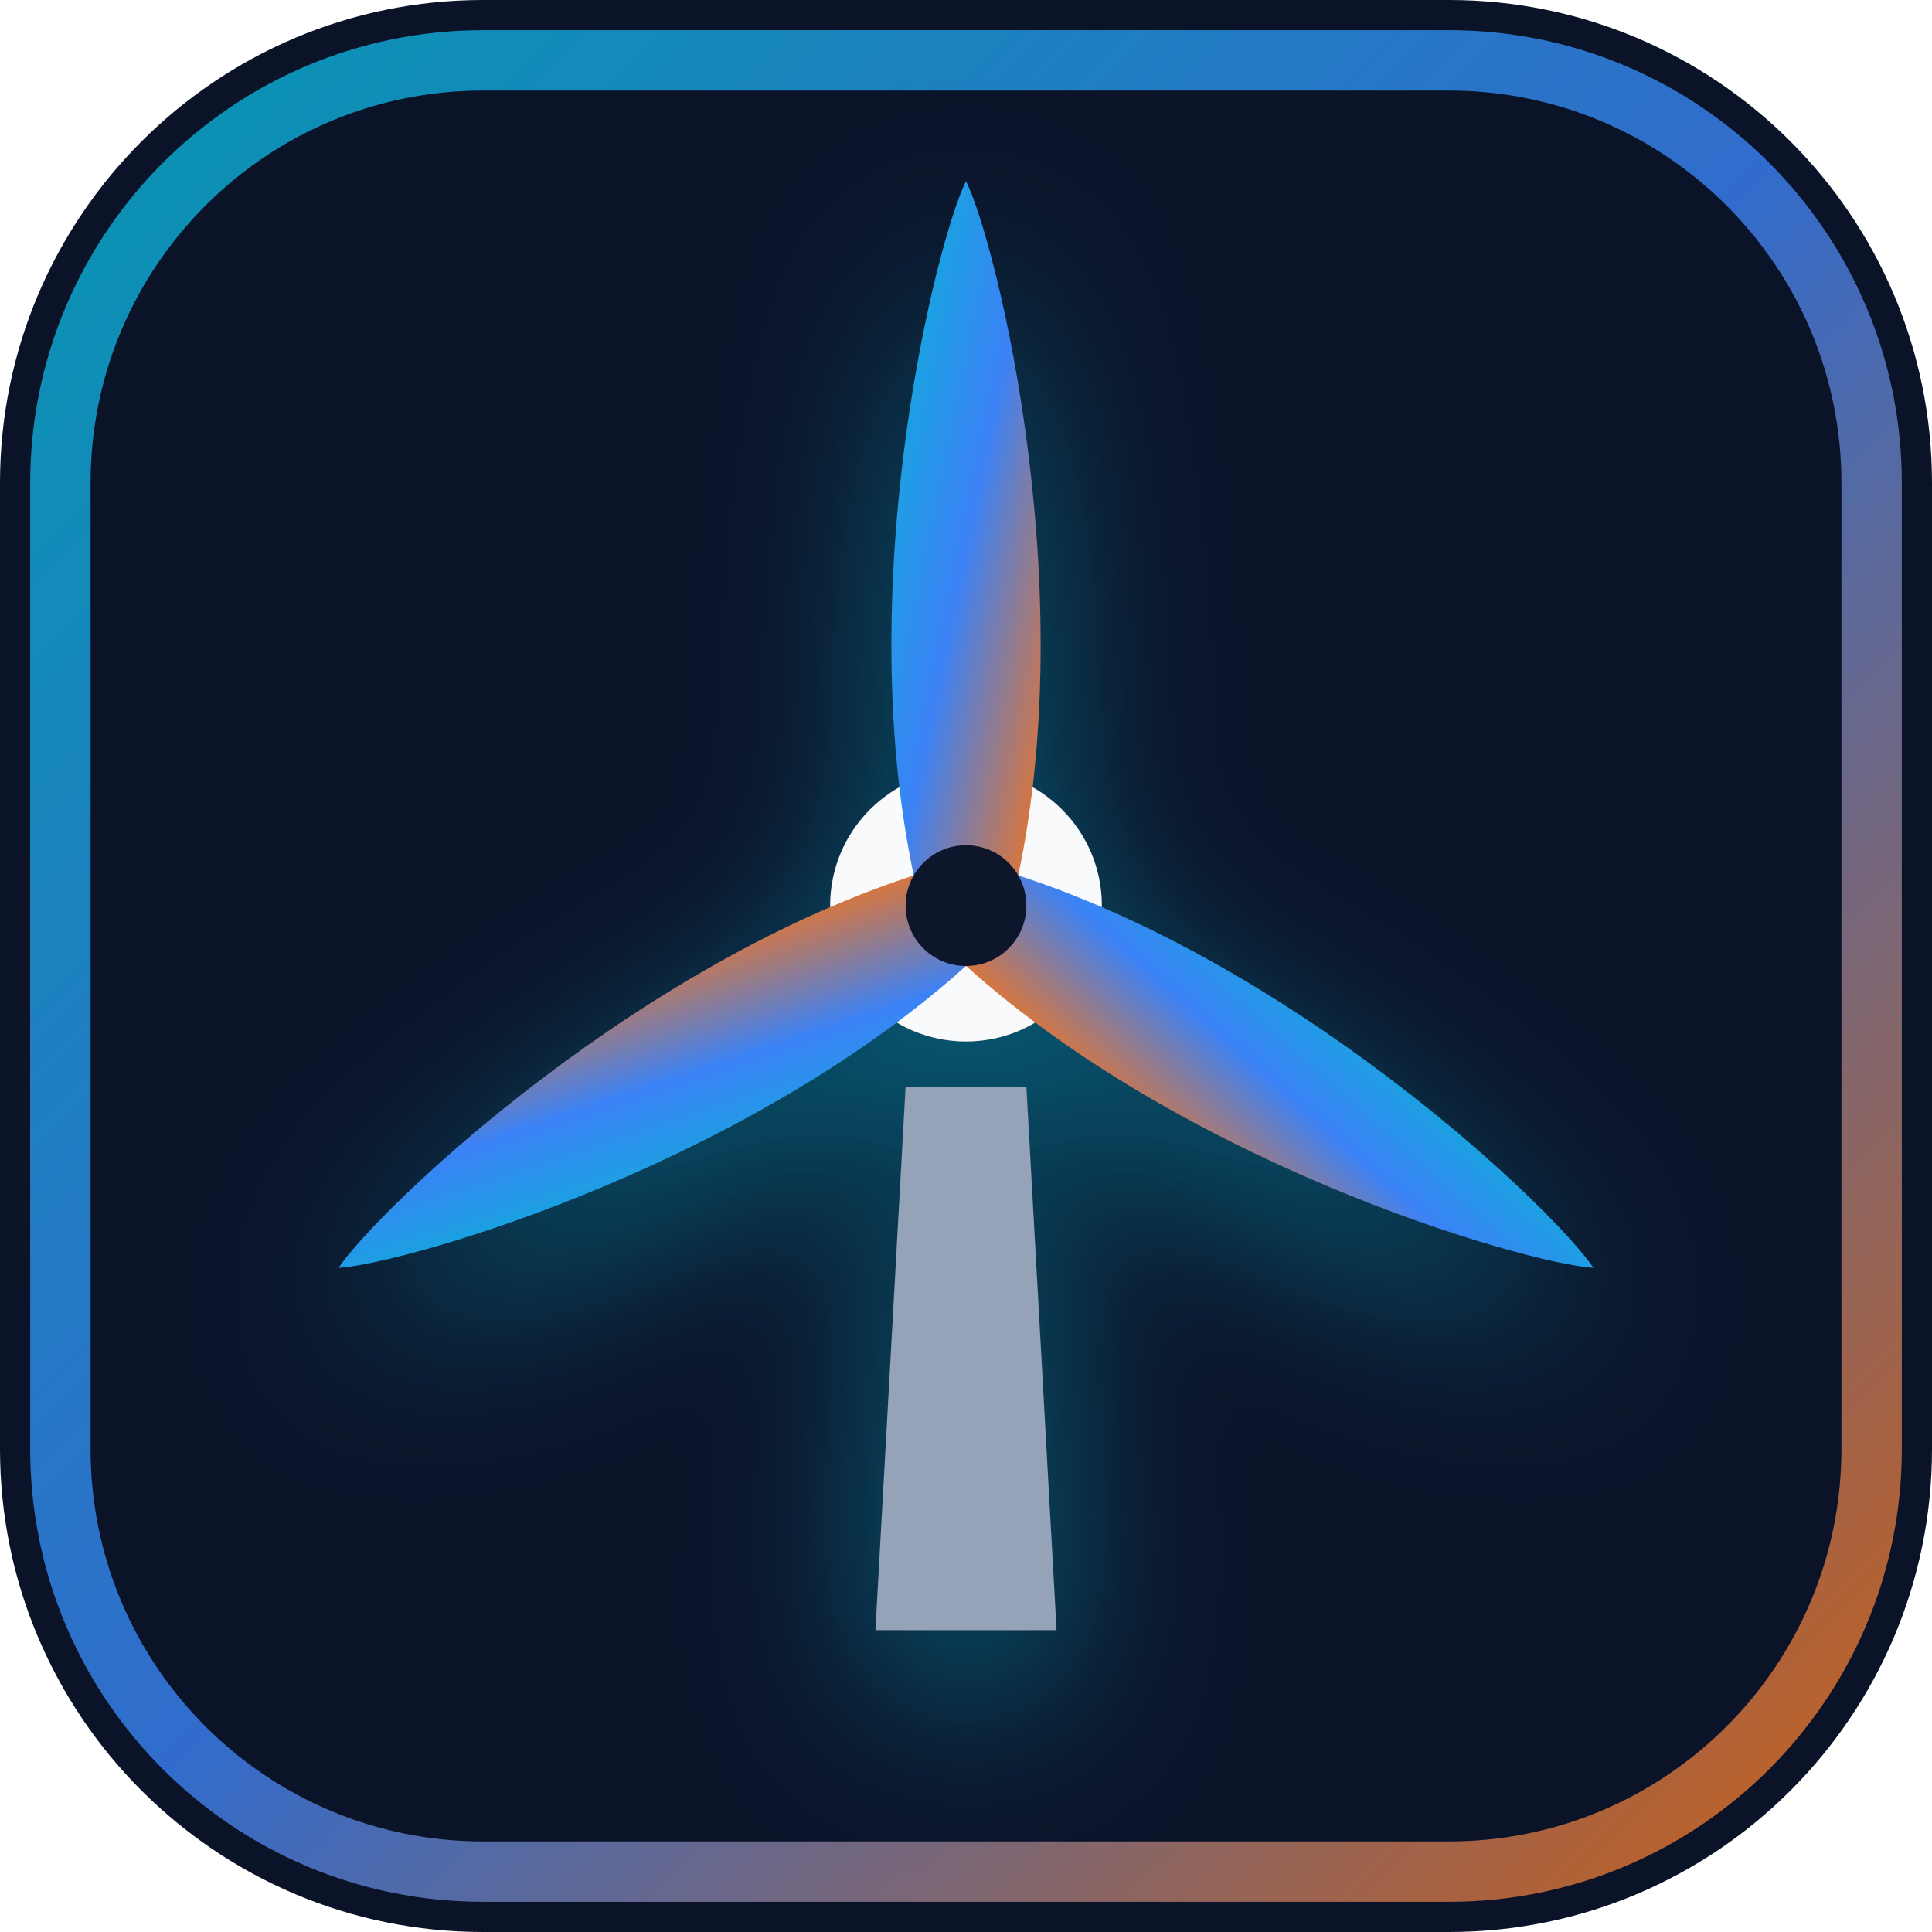
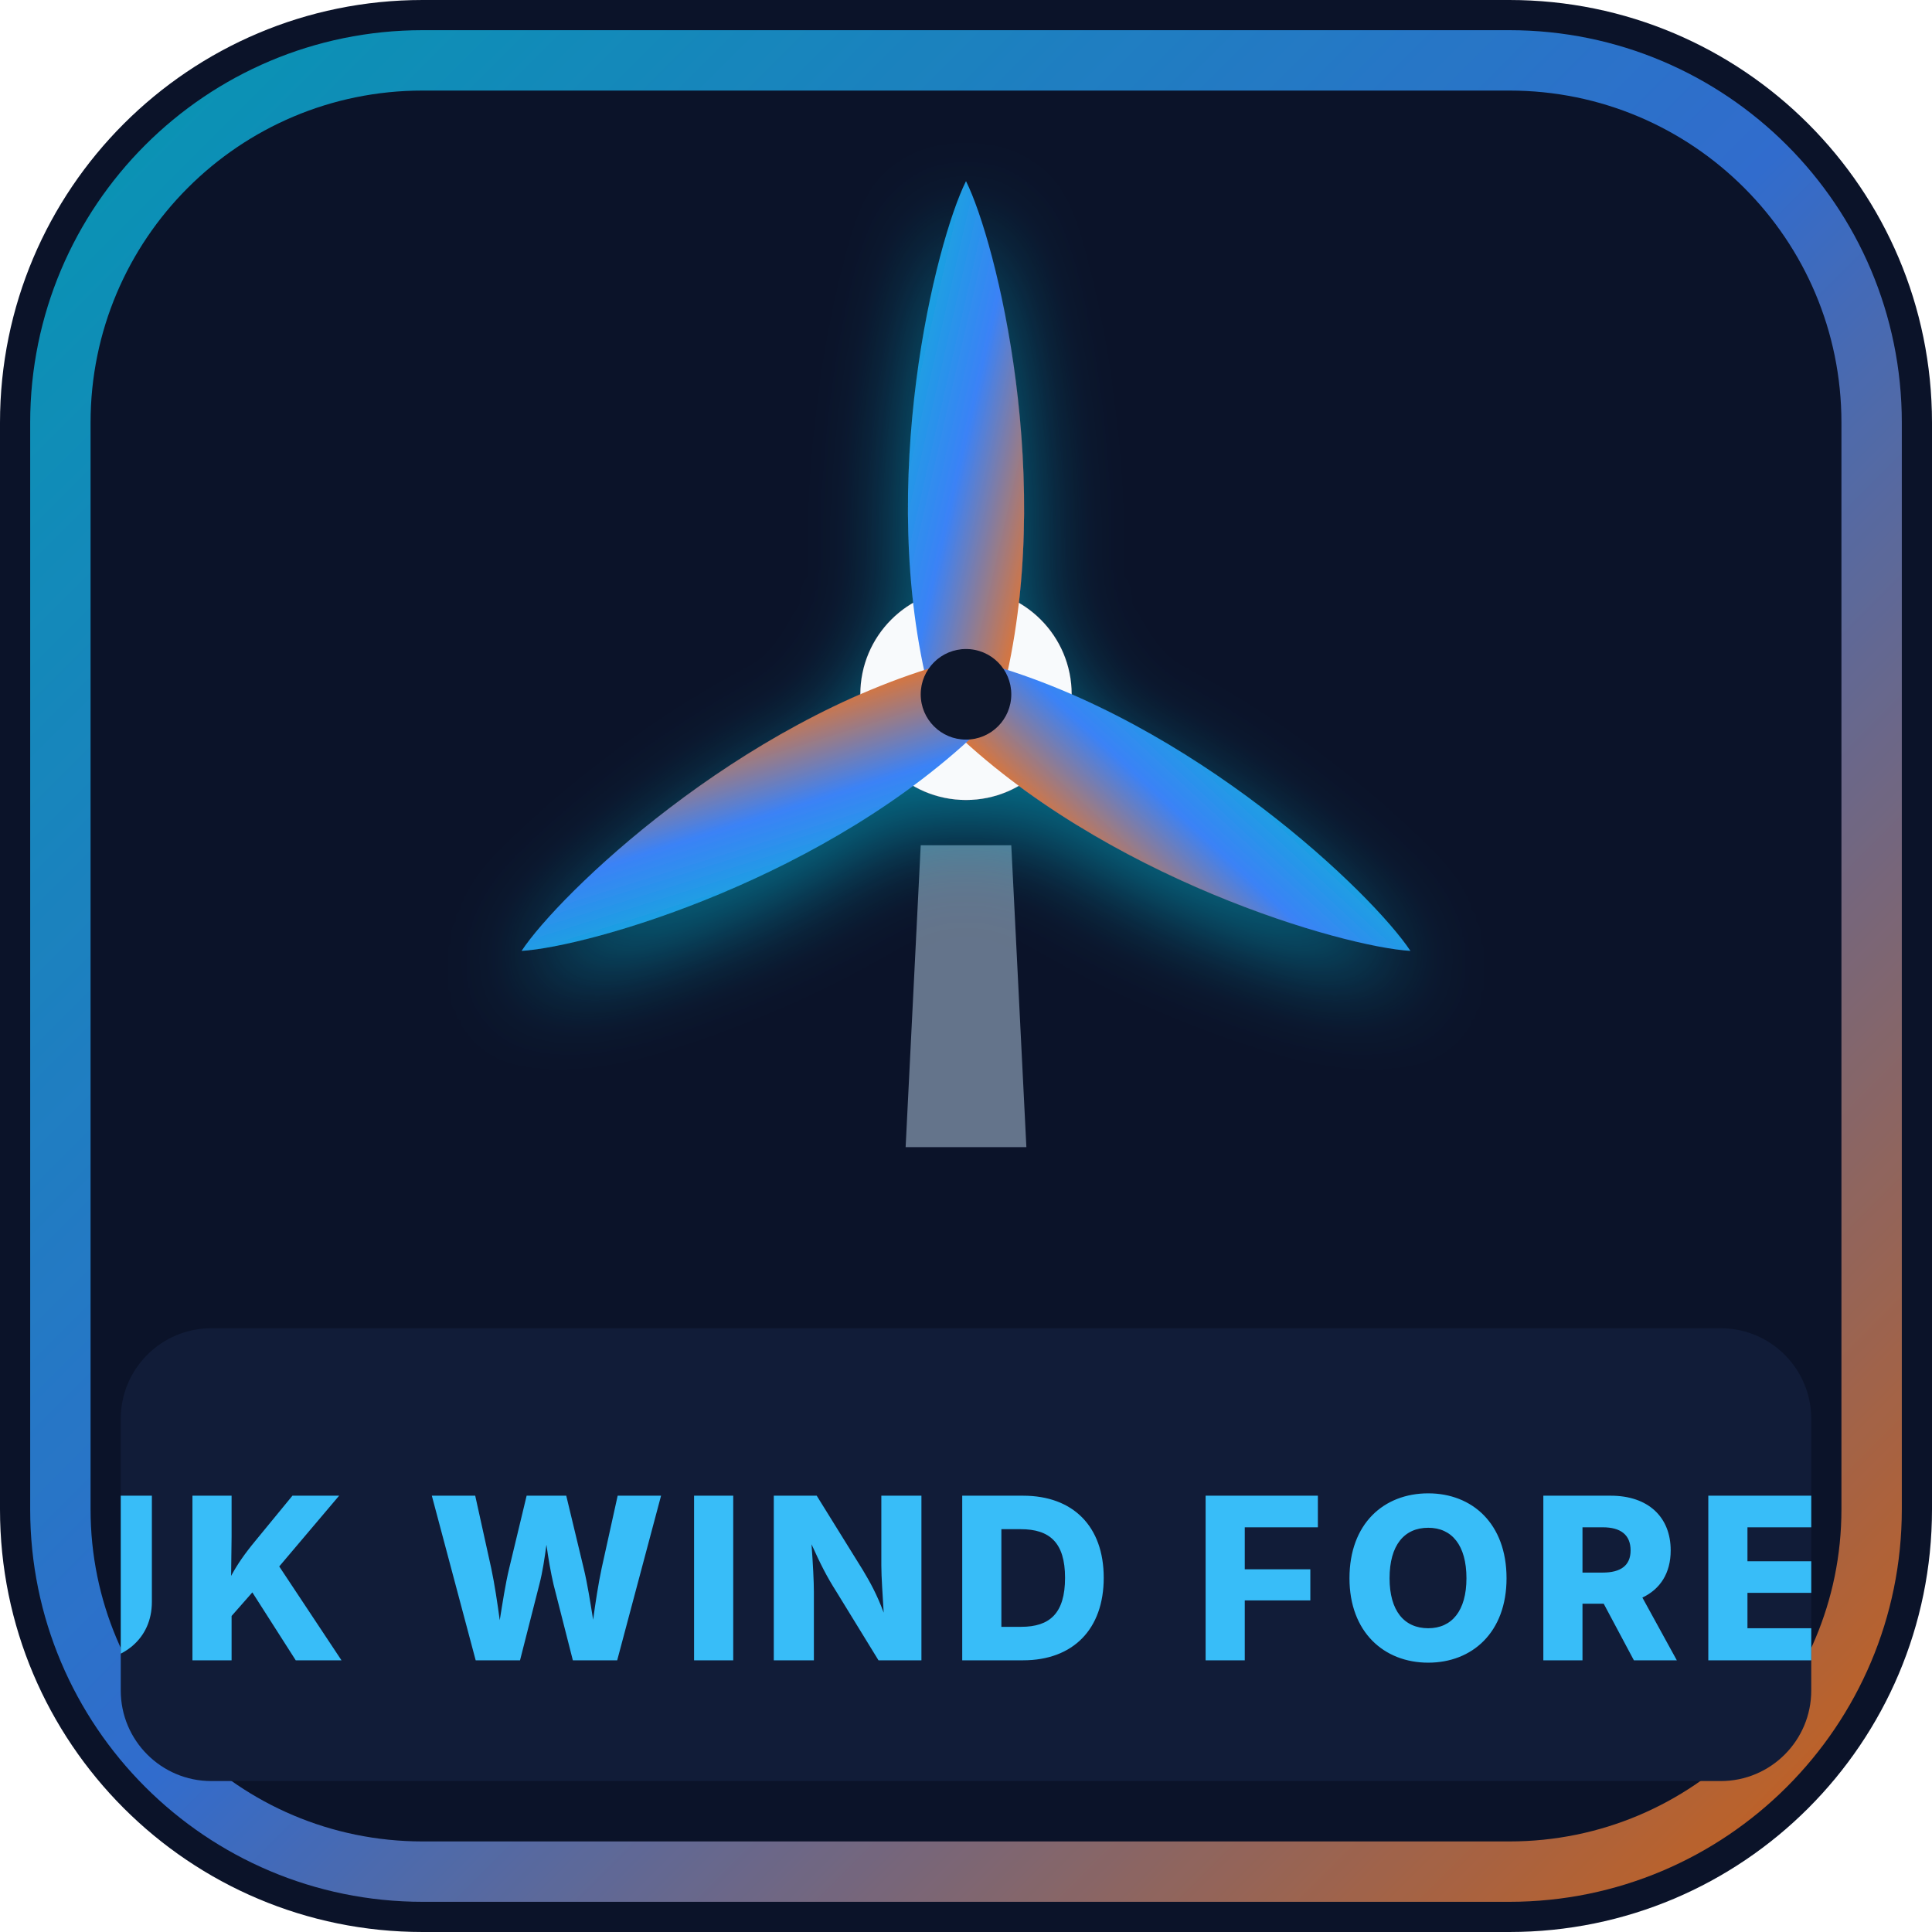
<svg xmlns="http://www.w3.org/2000/svg" viewBox="0 0 64 64" width="64" height="64">
  <defs>
    <linearGradient id="grad" x1="0%" y1="0%" x2="100%" y2="100%">
      <stop offset="0%" stop-color="#06b6d4" />
      <stop offset="50%" stop-color="#3b82f6" />
      <stop offset="100%" stop-color="#f97316" />
    </linearGradient>
-     <filter id="glow" x="-20%" y="-20%" width="140%" height="140%">
-       <feDropShadow dx="0" dy="2" stdDeviation="3" flood-color="#06b6d4" flood-opacity="0.5" />
+     <filter id="glow">
+       <feDropShadow dx="0" dy="1" stdDeviation="1.5" flood-color="#06b6d4" flood-opacity="0.6" />
    </filter>
  </defs>
-   <rect width="64" height="64" rx="16" fill="#0b1329" />
-   <rect width="60" height="60" x="2" y="2" rx="14" fill="none" stroke="url(#grad)" stroke-width="2" opacity="0.8" />
-   <g transform="translate(32, 30)" filter="url(#glow)">
-     <path d="M-2,6 L-3,24 L3,24 L2,6 Z" fill="#94a3b8" />
-     <circle cx="0" cy="0" r="4.5" fill="#f8fafc" />
-     <path d="M-1.5,0 C-4,-10 -1,-22 0,-24 C1,-22 4,-10 1.5,0 Z" fill="url(#grad)" />
-     <g transform="rotate(120)">
-       <path d="M-1.5,0 C-4,-10 -1,-22 0,-24 C1,-22 4,-10 1.5,0 Z" fill="url(#grad)" />
+   <rect width="64" height="64" rx="14" fill="#0b1329" />
+   <rect width="60" height="60" x="2" y="2" rx="12" fill="none" stroke="url(#grad)" stroke-width="2" opacity="0.8" />
+   <g transform="translate(32, 23)">
+     <path d="M-1.5,5 L-2,15 L2,15 L1.5,5 Z" fill="#64748b" />
+     <g filter="url(#glow)">
+       <animateTransform attributeName="transform" type="rotate" from="0" to="360" dur="4s" repeatCount="indefinite" />
+       <circle cx="0" cy="0" r="3.5" fill="#f8fafc" />
+       <path d="M-1.2,0 C-3,-7 -1,-15 0,-17 C1,-15 3,-7 1.2,0 Z" fill="url(#grad)" />
+       <g transform="rotate(120)">
+         <path d="M-1.2,0 C-3,-7 -1,-15 0,-17 C1,-15 3,-7 1.2,0 Z" fill="url(#grad)" />
+       </g>
+       <g transform="rotate(240)">
+         <path d="M-1.2,0 C-3,-7 -1,-15 0,-17 C1,-15 3,-7 1.2,0 Z" fill="url(#grad)" />
+       </g>
+       <circle cx="0" cy="0" r="1.5" fill="#0b1329" />
    </g>
-     <g transform="rotate(240)">
-       <path d="M-1.5,0 C-4,-10 -1,-22 0,-24 C1,-22 4,-10 1.5,0 Z" fill="url(#grad)" />
+   </g>
+   <g clip-path="url(#textClip)">
+     <clipPath id="textClip">
+       <rect x="4" y="44" width="56" height="15" rx="3" />
+     </clipPath>
+     <rect x="4" y="44" width="56" height="15" rx="3" fill="#111c38" />
+     <g>
+       <animateTransform attributeName="transform" type="translate" from="56 0" to="-220 0" dur="6s" repeatCount="indefinite" />
+       <text x="0" y="55" fill="#38bdf8" font-family="system-ui, -apple-system, sans-serif" font-size="7.5" font-weight="800" letter-spacing="0.5">
+         UK WIND FORECAST ACCURACY • UK WIND FORECAST ACCURACY •
+       </text>
    </g>
-     <circle cx="0" cy="0" r="2" fill="#0b1329" />
  </g>
</svg>
